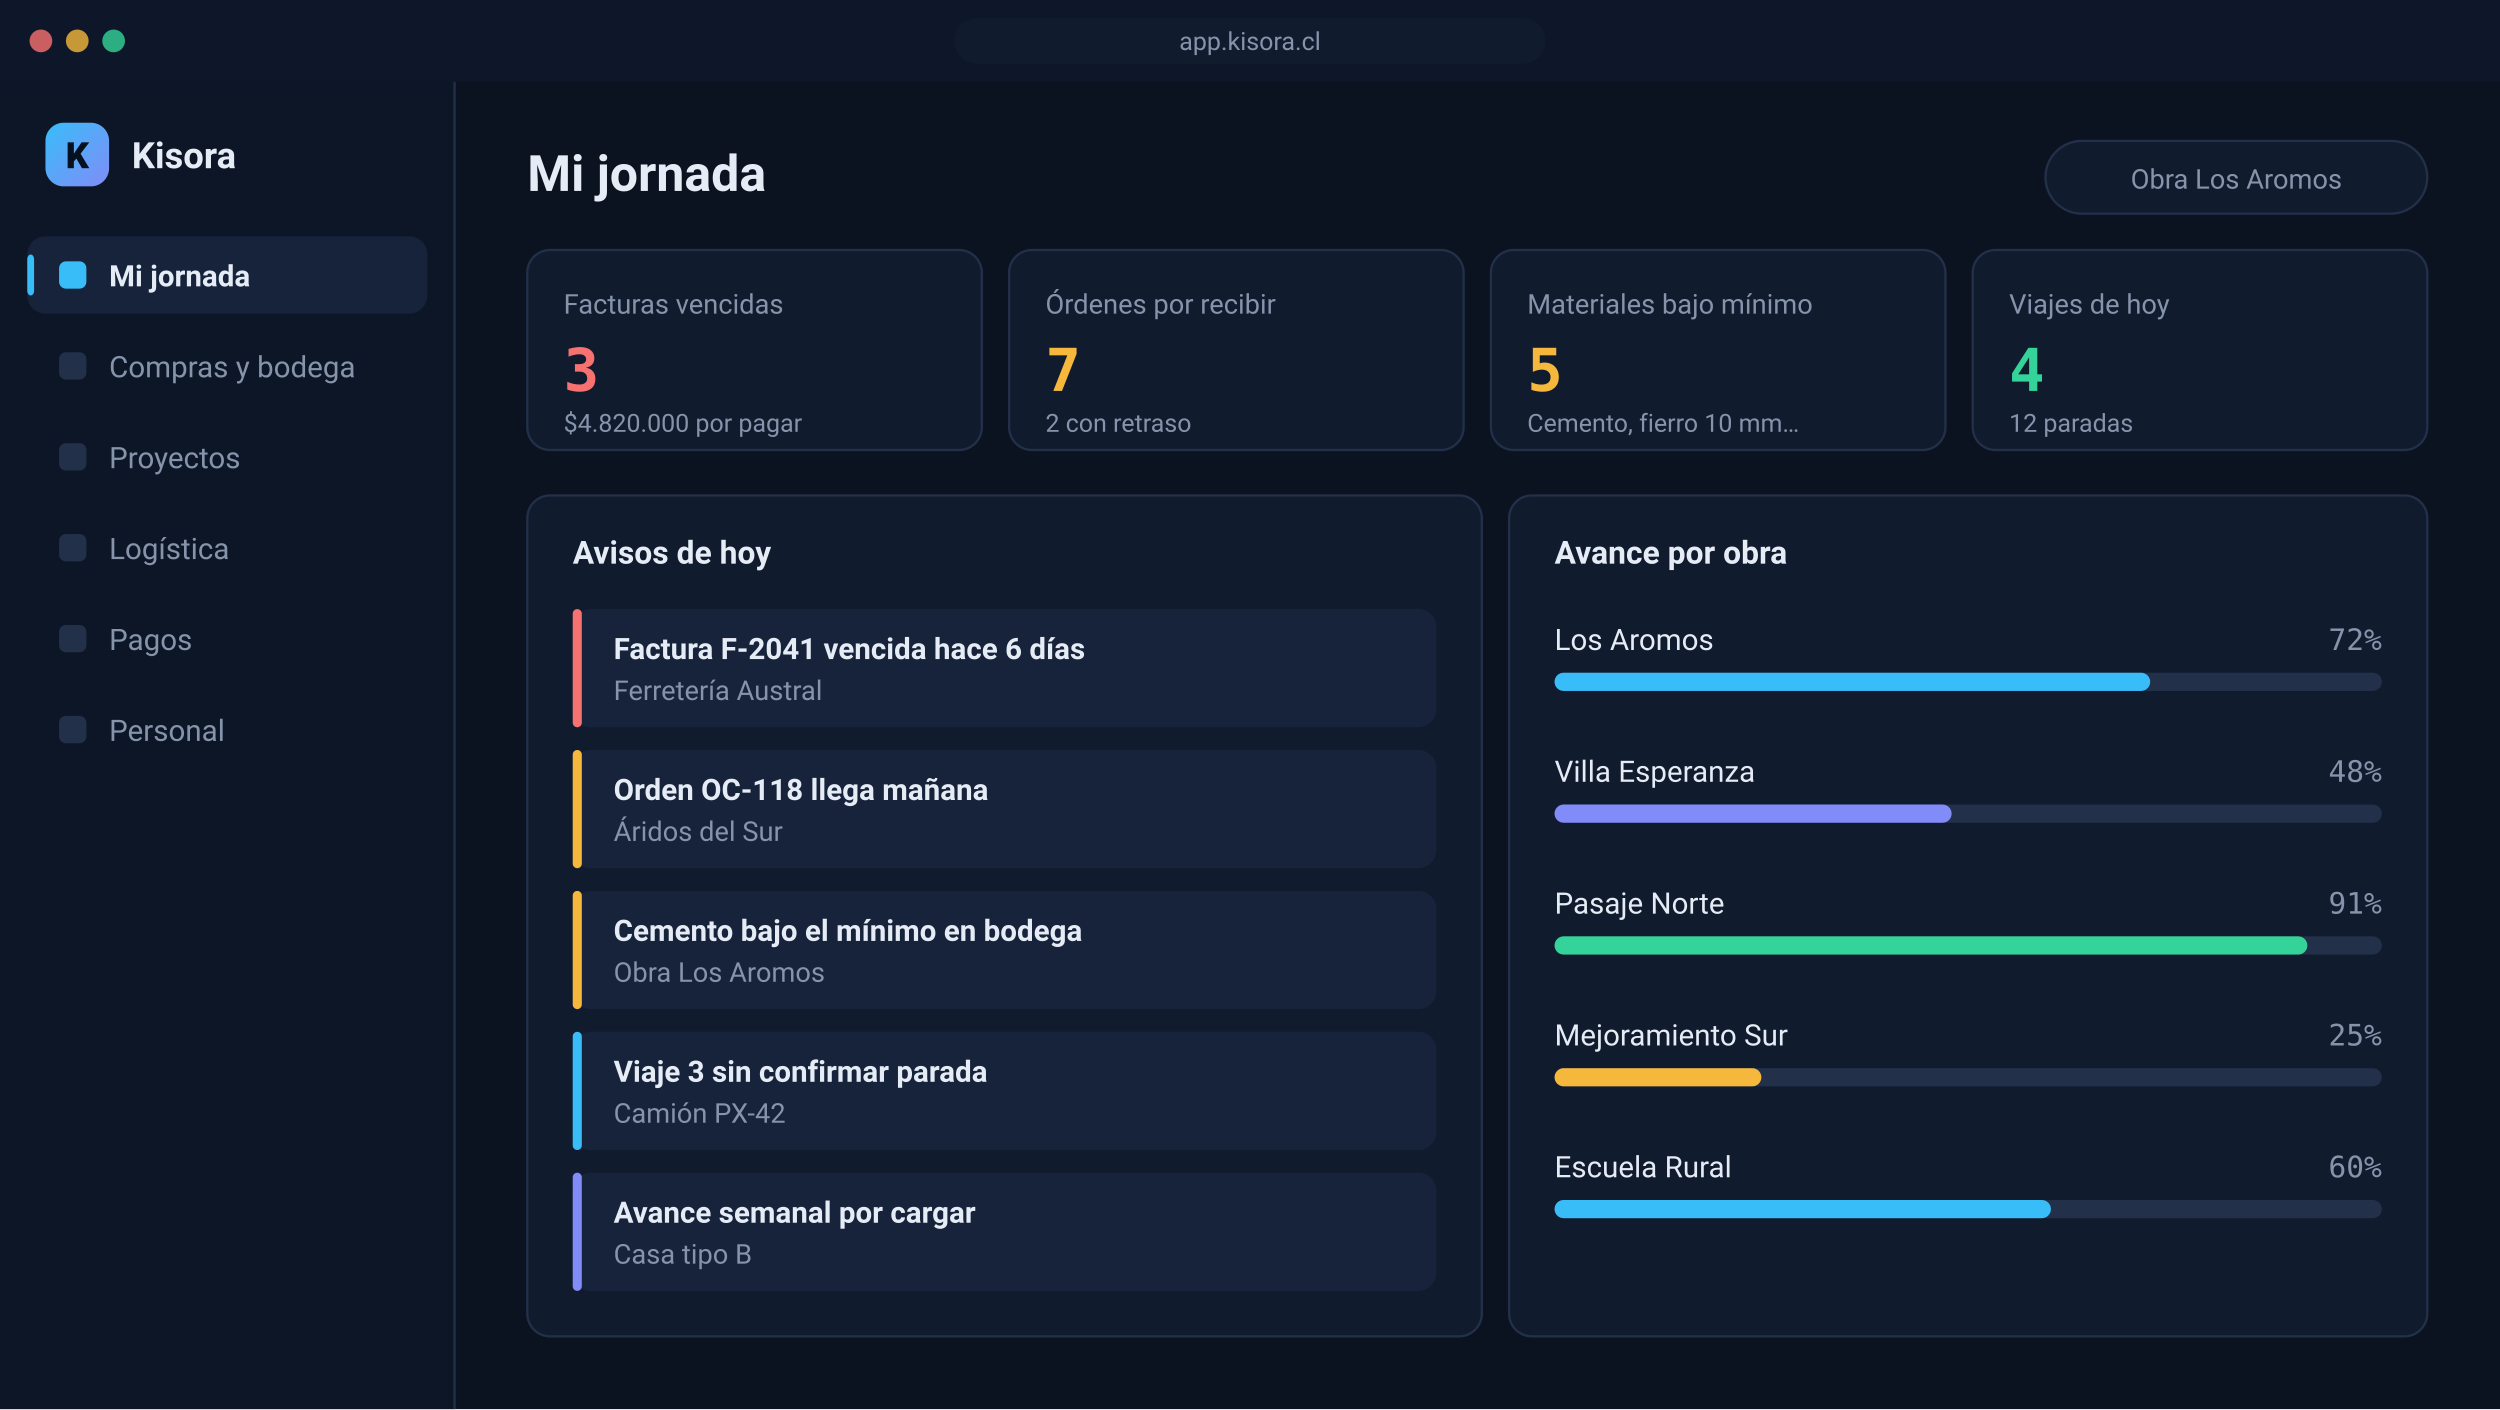
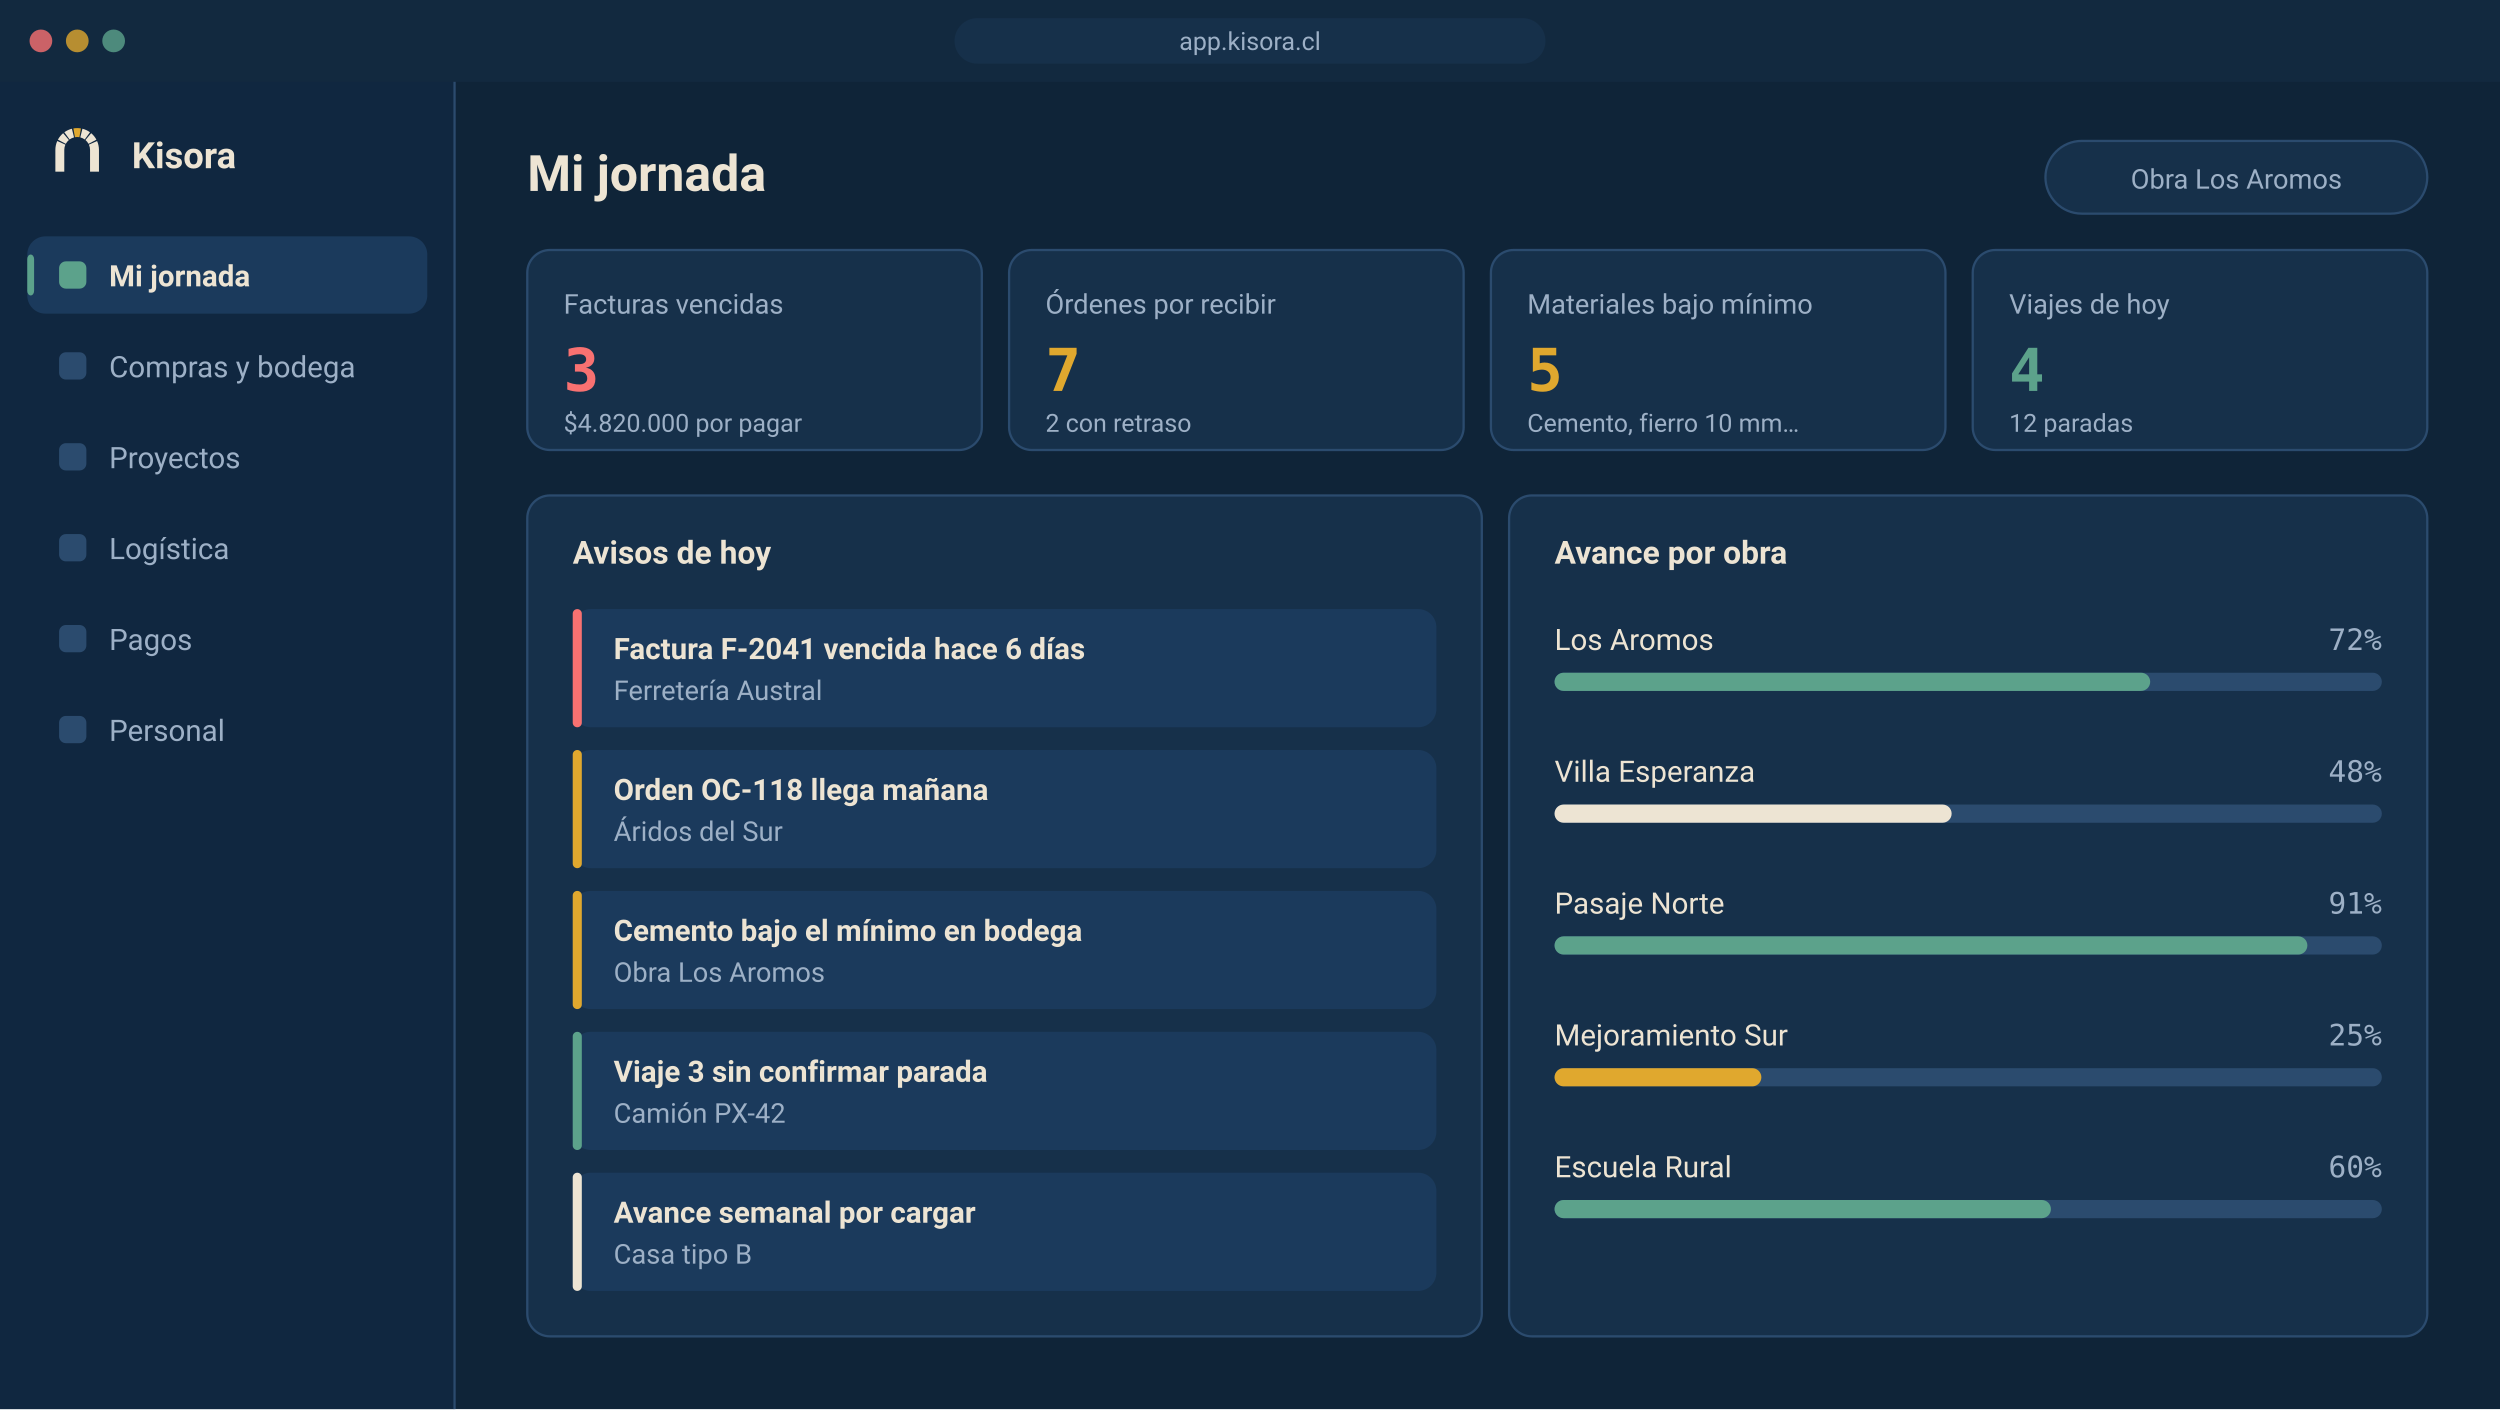
<svg xmlns="http://www.w3.org/2000/svg" viewBox="0 0 1100 620" width="1100" height="620">
-   <defs>
-     <linearGradient id="g" x1="0" y1="0" x2="1" y2="1">
-       <stop offset="0" stop-color="#38BDF8" />
-       <stop offset="1" stop-color="#818CF8" />
-     </linearGradient>
-   </defs>
-   <rect x="0" y="0" width="1100" height="620" rx="0" fill="#0B1220" />
-   <rect x="0" y="0" width="1100" height="36" rx="0" fill="#0E1729" />
+   <rect x="0" y="0" width="1100" height="620" rx="0" fill="#0F2438" />
+   <rect x="0" y="0" width="1100" height="36" rx="0" fill="#12293F" />
  <circle cx="18" cy="18" r="5" fill="#F87171" fill-opacity=".8" />
-   <circle cx="34" cy="18" r="5" fill="#F5B83D" fill-opacity=".8" />
-   <circle cx="50" cy="18" r="5" fill="#34D399" fill-opacity=".8" />
-   <rect x="420" y="8" width="260" height="20" rx="10" fill="#111B2E" />
-   <text x="550" y="22" font-size="11" fill="#8593AB" font-weight="400" text-anchor="middle" font-family="'Segoe UI',Roboto,Helvetica,Arial,sans-serif">app.kisora.cl</text>
-   <rect x="0" y="36" width="200" height="584" rx="0" fill="#0D1626" />
-   <line x1="200" y1="36" x2="200" y2="620" stroke="#22304A" />
-   <rect x="20" y="54" width="28" height="28" rx="8" fill="url(#g)" />
-   <text x="34" y="74" font-size="16" fill="#06101F" font-weight="800" text-anchor="middle" font-family="'Segoe UI',Roboto,Helvetica,Arial,sans-serif">K</text>
-   <text x="58" y="74" font-size="16" fill="#E6ECF5" font-weight="700" text-anchor="start" font-family="'Segoe UI',Roboto,Helvetica,Arial,sans-serif">Kisora</text>
-   <rect x="12" y="104" width="176" height="34" rx="8" fill="#16233B" />
-   <rect x="12" y="112" width="3" height="18" rx="2" fill="#38BDF8" />
-   <rect x="26" y="115" width="12" height="12" rx="3" fill="#38BDF8" />
-   <text x="48" y="126" font-size="13" fill="#E6ECF5" font-weight="600" text-anchor="start" font-family="'Segoe UI',Roboto,Helvetica,Arial,sans-serif">Mi jornada</text>
-   <rect x="26" y="155" width="12" height="12" rx="3" fill="#22304A" />
-   <text x="48" y="166" font-size="13" fill="#8593AB" font-weight="400" text-anchor="start" font-family="'Segoe UI',Roboto,Helvetica,Arial,sans-serif">Compras y bodega</text>
-   <rect x="26" y="195" width="12" height="12" rx="3" fill="#22304A" />
-   <text x="48" y="206" font-size="13" fill="#8593AB" font-weight="400" text-anchor="start" font-family="'Segoe UI',Roboto,Helvetica,Arial,sans-serif">Proyectos</text>
-   <rect x="26" y="235" width="12" height="12" rx="3" fill="#22304A" />
-   <text x="48" y="246" font-size="13" fill="#8593AB" font-weight="400" text-anchor="start" font-family="'Segoe UI',Roboto,Helvetica,Arial,sans-serif">Logística</text>
-   <rect x="26" y="275" width="12" height="12" rx="3" fill="#22304A" />
-   <text x="48" y="286" font-size="13" fill="#8593AB" font-weight="400" text-anchor="start" font-family="'Segoe UI',Roboto,Helvetica,Arial,sans-serif">Pagos</text>
-   <rect x="26" y="315" width="12" height="12" rx="3" fill="#22304A" />
-   <text x="48" y="326" font-size="13" fill="#8593AB" font-weight="400" text-anchor="start" font-family="'Segoe UI',Roboto,Helvetica,Arial,sans-serif">Personal</text>
-   <text x="232" y="84" font-size="22" fill="#E6ECF5" font-weight="700" text-anchor="start" font-family="'Segoe UI',Roboto,Helvetica,Arial,sans-serif">Mi jornada</text>
-   <rect x="900" y="62" width="168" height="32" rx="16" fill="#111B2E" stroke="#22304A" />
-   <text x="984" y="83" font-size="12" fill="#8593AB" font-weight="400" text-anchor="middle" font-family="'Segoe UI',Roboto,Helvetica,Arial,sans-serif">Obra Los Aromos</text>
-   <rect x="232" y="110" width="200" height="88" rx="10" fill="#111B2E" stroke="#22304A" />
-   <text x="248" y="138" font-size="12" fill="#8593AB" font-weight="400" text-anchor="start" font-family="'Segoe UI',Roboto,Helvetica,Arial,sans-serif">Facturas vencidas</text>
+   <circle cx="34" cy="18" r="5" fill="#E0A82E" fill-opacity=".8" />
+   <circle cx="50" cy="18" r="5" fill="#5CA28B" fill-opacity=".8" />
+   <rect x="420" y="8" width="260" height="20" rx="10" fill="#16304A" />
+   <text x="550" y="22" font-size="11" fill="#9DB0C6" font-weight="400" text-anchor="middle" font-family="'Segoe UI',Roboto,Helvetica,Arial,sans-serif">app.kisora.cl</text>
+   <rect x="0" y="36" width="200" height="584" rx="0" fill="#102740" />
+   <line x1="200" y1="36" x2="200" y2="620" stroke="#2B4B6E" />
+   <g transform="translate(20 52) scale(.109)">
+     <path fill="#E0A82E" d="M112.72 41.34A88 88 0 0 1 143.28 41.34L137.03 76.79A52 52 0 0 0 118.97 76.79Z" />
+     <path fill="#EDE4D3" d="M208.39 92.21A88 88 0 0 1 216 128L216 216L180 216L180 128A52 52 0 0 0 175.5 106.85Z" />
+     <path fill="#EDE4D3" d="M184.57 60.59A88 88 0 0 1 205.7 86.69L173.91 103.59A52 52 0 0 0 161.42 88.17Z" />
+     <path fill="#EDE4D3" d="M149.29 42.61A88 88 0 0 1 179.73 56.81L158.56 85.93A52 52 0 0 0 140.58 77.54Z" />
+     <path fill="#EDE4D3" d="M47.61 92.21A88 88 0 0 0 40 128L40 216L76 216L76 128A52 52 0 0 1 80.5 106.85Z" />
+     <path fill="#EDE4D3" d="M71.43 60.59A88 88 0 0 0 50.3 86.69L82.09 103.59A52 52 0 0 1 94.58 88.17Z" />
+     <path fill="#EDE4D3" d="M106.71 42.61A88 88 0 0 0 76.27 56.81L97.44 85.93A52 52 0 0 1 115.42 77.54Z" />
+   </g>
+   <text x="58" y="74" font-size="16" fill="#EDE4D3" font-weight="700" font-family="'Segoe UI',Roboto,Helvetica,Arial,sans-serif">Kisora</text>
+   <rect x="12" y="104" width="176" height="34" rx="8" fill="#1B3A5C" />
+   <rect x="12" y="112" width="3" height="18" rx="2" fill="#5CA28B" />
+   <rect x="26" y="115" width="12" height="12" rx="3" fill="#5CA28B" />
+   <text x="48" y="126" font-size="13" fill="#EDE4D3" font-weight="600" text-anchor="start" font-family="'Segoe UI',Roboto,Helvetica,Arial,sans-serif">Mi jornada</text>
+   <rect x="26" y="155" width="12" height="12" rx="3" fill="#2B4B6E" />
+   <text x="48" y="166" font-size="13" fill="#9DB0C6" font-weight="400" text-anchor="start" font-family="'Segoe UI',Roboto,Helvetica,Arial,sans-serif">Compras y bodega</text>
+   <rect x="26" y="195" width="12" height="12" rx="3" fill="#2B4B6E" />
+   <text x="48" y="206" font-size="13" fill="#9DB0C6" font-weight="400" text-anchor="start" font-family="'Segoe UI',Roboto,Helvetica,Arial,sans-serif">Proyectos</text>
+   <rect x="26" y="235" width="12" height="12" rx="3" fill="#2B4B6E" />
+   <text x="48" y="246" font-size="13" fill="#9DB0C6" font-weight="400" text-anchor="start" font-family="'Segoe UI',Roboto,Helvetica,Arial,sans-serif">Logística</text>
+   <rect x="26" y="275" width="12" height="12" rx="3" fill="#2B4B6E" />
+   <text x="48" y="286" font-size="13" fill="#9DB0C6" font-weight="400" text-anchor="start" font-family="'Segoe UI',Roboto,Helvetica,Arial,sans-serif">Pagos</text>
+   <rect x="26" y="315" width="12" height="12" rx="3" fill="#2B4B6E" />
+   <text x="48" y="326" font-size="13" fill="#9DB0C6" font-weight="400" text-anchor="start" font-family="'Segoe UI',Roboto,Helvetica,Arial,sans-serif">Personal</text>
+   <text x="232" y="84" font-size="22" fill="#EDE4D3" font-weight="700" text-anchor="start" font-family="'Segoe UI',Roboto,Helvetica,Arial,sans-serif">Mi jornada</text>
+   <rect x="900" y="62" width="168" height="32" rx="16" fill="#16304A" stroke="#2B4B6E" />
+   <text x="984" y="83" font-size="12" fill="#9DB0C6" font-weight="400" text-anchor="middle" font-family="'Segoe UI',Roboto,Helvetica,Arial,sans-serif">Obra Los Aromos</text>
+   <rect x="232" y="110" width="200" height="88" rx="10" fill="#16304A" stroke="#2B4B6E" />
+   <text x="248" y="138" font-size="12" fill="#9DB0C6" font-weight="400" text-anchor="start" font-family="'Segoe UI',Roboto,Helvetica,Arial,sans-serif">Facturas vencidas</text>
  <text x="248" y="172" font-size="26" fill="#F87171" font-weight="700" text-anchor="start" font-family="ui-monospace,Consolas,Menlo,monospace">3</text>
-   <text x="248" y="190" font-size="11" fill="#8593AB" font-weight="400" text-anchor="start" font-family="'Segoe UI',Roboto,Helvetica,Arial,sans-serif">$4.820.000 por pagar</text>
-   <rect x="444" y="110" width="200" height="88" rx="10" fill="#111B2E" stroke="#22304A" />
-   <text x="460" y="138" font-size="12" fill="#8593AB" font-weight="400" text-anchor="start" font-family="'Segoe UI',Roboto,Helvetica,Arial,sans-serif">Órdenes por recibir</text>
-   <text x="460" y="172" font-size="26" fill="#F5B83D" font-weight="700" text-anchor="start" font-family="ui-monospace,Consolas,Menlo,monospace">7</text>
-   <text x="460" y="190" font-size="11" fill="#8593AB" font-weight="400" text-anchor="start" font-family="'Segoe UI',Roboto,Helvetica,Arial,sans-serif">2 con retraso</text>
-   <rect x="656" y="110" width="200" height="88" rx="10" fill="#111B2E" stroke="#22304A" />
-   <text x="672" y="138" font-size="12" fill="#8593AB" font-weight="400" text-anchor="start" font-family="'Segoe UI',Roboto,Helvetica,Arial,sans-serif">Materiales bajo mínimo</text>
-   <text x="672" y="172" font-size="26" fill="#F5B83D" font-weight="700" text-anchor="start" font-family="ui-monospace,Consolas,Menlo,monospace">5</text>
-   <text x="672" y="190" font-size="11" fill="#8593AB" font-weight="400" text-anchor="start" font-family="'Segoe UI',Roboto,Helvetica,Arial,sans-serif">Cemento, fierro 10 mm…</text>
-   <rect x="868" y="110" width="200" height="88" rx="10" fill="#111B2E" stroke="#22304A" />
-   <text x="884" y="138" font-size="12" fill="#8593AB" font-weight="400" text-anchor="start" font-family="'Segoe UI',Roboto,Helvetica,Arial,sans-serif">Viajes de hoy</text>
-   <text x="884" y="172" font-size="26" fill="#34D399" font-weight="700" text-anchor="start" font-family="ui-monospace,Consolas,Menlo,monospace">4</text>
-   <text x="884" y="190" font-size="11" fill="#8593AB" font-weight="400" text-anchor="start" font-family="'Segoe UI',Roboto,Helvetica,Arial,sans-serif">12 paradas</text>
-   <rect x="232" y="218" width="420" height="370" rx="10" fill="#111B2E" stroke="#22304A" />
-   <text x="252" y="248" font-size="14" fill="#E6ECF5" font-weight="700" text-anchor="start" font-family="'Segoe UI',Roboto,Helvetica,Arial,sans-serif">Avisos de hoy</text>
-   <rect x="252" y="268" width="380" height="52" rx="8" fill="#16233B" />
+   <text x="248" y="190" font-size="11" fill="#9DB0C6" font-weight="400" text-anchor="start" font-family="'Segoe UI',Roboto,Helvetica,Arial,sans-serif">$4.820.000 por pagar</text>
+   <rect x="444" y="110" width="200" height="88" rx="10" fill="#16304A" stroke="#2B4B6E" />
+   <text x="460" y="138" font-size="12" fill="#9DB0C6" font-weight="400" text-anchor="start" font-family="'Segoe UI',Roboto,Helvetica,Arial,sans-serif">Órdenes por recibir</text>
+   <text x="460" y="172" font-size="26" fill="#E0A82E" font-weight="700" text-anchor="start" font-family="ui-monospace,Consolas,Menlo,monospace">7</text>
+   <text x="460" y="190" font-size="11" fill="#9DB0C6" font-weight="400" text-anchor="start" font-family="'Segoe UI',Roboto,Helvetica,Arial,sans-serif">2 con retraso</text>
+   <rect x="656" y="110" width="200" height="88" rx="10" fill="#16304A" stroke="#2B4B6E" />
+   <text x="672" y="138" font-size="12" fill="#9DB0C6" font-weight="400" text-anchor="start" font-family="'Segoe UI',Roboto,Helvetica,Arial,sans-serif">Materiales bajo mínimo</text>
+   <text x="672" y="172" font-size="26" fill="#E0A82E" font-weight="700" text-anchor="start" font-family="ui-monospace,Consolas,Menlo,monospace">5</text>
+   <text x="672" y="190" font-size="11" fill="#9DB0C6" font-weight="400" text-anchor="start" font-family="'Segoe UI',Roboto,Helvetica,Arial,sans-serif">Cemento, fierro 10 mm…</text>
+   <rect x="868" y="110" width="200" height="88" rx="10" fill="#16304A" stroke="#2B4B6E" />
+   <text x="884" y="138" font-size="12" fill="#9DB0C6" font-weight="400" text-anchor="start" font-family="'Segoe UI',Roboto,Helvetica,Arial,sans-serif">Viajes de hoy</text>
+   <text x="884" y="172" font-size="26" fill="#5CA28B" font-weight="700" text-anchor="start" font-family="ui-monospace,Consolas,Menlo,monospace">4</text>
+   <text x="884" y="190" font-size="11" fill="#9DB0C6" font-weight="400" text-anchor="start" font-family="'Segoe UI',Roboto,Helvetica,Arial,sans-serif">12 paradas</text>
+   <rect x="232" y="218" width="420" height="370" rx="10" fill="#16304A" stroke="#2B4B6E" />
+   <text x="252" y="248" font-size="14" fill="#EDE4D3" font-weight="700" text-anchor="start" font-family="'Segoe UI',Roboto,Helvetica,Arial,sans-serif">Avisos de hoy</text>
+   <rect x="252" y="268" width="380" height="52" rx="8" fill="#1B3A5C" />
  <rect x="252" y="268" width="4" height="52" rx="2" fill="#F87171" />
-   <text x="270" y="290" font-size="13" fill="#E6ECF5" font-weight="600" text-anchor="start" font-family="'Segoe UI',Roboto,Helvetica,Arial,sans-serif">Factura F-2041 vencida hace 6 días</text>
-   <text x="270" y="308" font-size="12" fill="#8593AB" font-weight="400" text-anchor="start" font-family="'Segoe UI',Roboto,Helvetica,Arial,sans-serif">Ferretería Austral</text>
-   <rect x="252" y="330" width="380" height="52" rx="8" fill="#16233B" />
-   <rect x="252" y="330" width="4" height="52" rx="2" fill="#F5B83D" />
-   <text x="270" y="352" font-size="13" fill="#E6ECF5" font-weight="600" text-anchor="start" font-family="'Segoe UI',Roboto,Helvetica,Arial,sans-serif">Orden OC-118 llega mañana</text>
-   <text x="270" y="370" font-size="12" fill="#8593AB" font-weight="400" text-anchor="start" font-family="'Segoe UI',Roboto,Helvetica,Arial,sans-serif">Áridos del Sur</text>
-   <rect x="252" y="392" width="380" height="52" rx="8" fill="#16233B" />
-   <rect x="252" y="392" width="4" height="52" rx="2" fill="#F5B83D" />
-   <text x="270" y="414" font-size="13" fill="#E6ECF5" font-weight="600" text-anchor="start" font-family="'Segoe UI',Roboto,Helvetica,Arial,sans-serif">Cemento bajo el mínimo en bodega</text>
-   <text x="270" y="432" font-size="12" fill="#8593AB" font-weight="400" text-anchor="start" font-family="'Segoe UI',Roboto,Helvetica,Arial,sans-serif">Obra Los Aromos</text>
-   <rect x="252" y="454" width="380" height="52" rx="8" fill="#16233B" />
-   <rect x="252" y="454" width="4" height="52" rx="2" fill="#38BDF8" />
-   <text x="270" y="476" font-size="13" fill="#E6ECF5" font-weight="600" text-anchor="start" font-family="'Segoe UI',Roboto,Helvetica,Arial,sans-serif">Viaje 3 sin confirmar parada</text>
-   <text x="270" y="494" font-size="12" fill="#8593AB" font-weight="400" text-anchor="start" font-family="'Segoe UI',Roboto,Helvetica,Arial,sans-serif">Camión PX-42</text>
-   <rect x="252" y="516" width="380" height="52" rx="8" fill="#16233B" />
-   <rect x="252" y="516" width="4" height="52" rx="2" fill="#818CF8" />
-   <text x="270" y="538" font-size="13" fill="#E6ECF5" font-weight="600" text-anchor="start" font-family="'Segoe UI',Roboto,Helvetica,Arial,sans-serif">Avance semanal por cargar</text>
-   <text x="270" y="556" font-size="12" fill="#8593AB" font-weight="400" text-anchor="start" font-family="'Segoe UI',Roboto,Helvetica,Arial,sans-serif">Casa tipo B</text>
-   <rect x="664" y="218" width="404" height="370" rx="10" fill="#111B2E" stroke="#22304A" />
-   <text x="684" y="248" font-size="14" fill="#E6ECF5" font-weight="700" text-anchor="start" font-family="'Segoe UI',Roboto,Helvetica,Arial,sans-serif">Avance por obra</text>
-   <text x="684" y="286" font-size="13" fill="#E6ECF5" font-weight="400" text-anchor="start" font-family="'Segoe UI',Roboto,Helvetica,Arial,sans-serif">Los Aromos</text>
-   <text x="1048" y="286" font-size="13" fill="#8593AB" font-weight="400" text-anchor="end" font-family="ui-monospace,Consolas,Menlo,monospace">72%</text>
-   <rect x="684" y="296" width="364" height="8" rx="4" fill="#22304A" />
-   <rect x="684" y="296" width="262.08" height="8" rx="4" fill="#38BDF8" />
-   <text x="684" y="344" font-size="13" fill="#E6ECF5" font-weight="400" text-anchor="start" font-family="'Segoe UI',Roboto,Helvetica,Arial,sans-serif">Villa Esperanza</text>
-   <text x="1048" y="344" font-size="13" fill="#8593AB" font-weight="400" text-anchor="end" font-family="ui-monospace,Consolas,Menlo,monospace">48%</text>
-   <rect x="684" y="354" width="364" height="8" rx="4" fill="#22304A" />
-   <rect x="684" y="354" width="174.72" height="8" rx="4" fill="#818CF8" />
-   <text x="684" y="402" font-size="13" fill="#E6ECF5" font-weight="400" text-anchor="start" font-family="'Segoe UI',Roboto,Helvetica,Arial,sans-serif">Pasaje Norte</text>
-   <text x="1048" y="402" font-size="13" fill="#8593AB" font-weight="400" text-anchor="end" font-family="ui-monospace,Consolas,Menlo,monospace">91%</text>
-   <rect x="684" y="412" width="364" height="8" rx="4" fill="#22304A" />
-   <rect x="684" y="412" width="331.24" height="8" rx="4" fill="#34D399" />
-   <text x="684" y="460" font-size="13" fill="#E6ECF5" font-weight="400" text-anchor="start" font-family="'Segoe UI',Roboto,Helvetica,Arial,sans-serif">Mejoramiento Sur</text>
-   <text x="1048" y="460" font-size="13" fill="#8593AB" font-weight="400" text-anchor="end" font-family="ui-monospace,Consolas,Menlo,monospace">25%</text>
-   <rect x="684" y="470" width="364" height="8" rx="4" fill="#22304A" />
-   <rect x="684" y="470" width="91.0" height="8" rx="4" fill="#F5B83D" />
-   <text x="684" y="518" font-size="13" fill="#E6ECF5" font-weight="400" text-anchor="start" font-family="'Segoe UI',Roboto,Helvetica,Arial,sans-serif">Escuela Rural</text>
-   <text x="1048" y="518" font-size="13" fill="#8593AB" font-weight="400" text-anchor="end" font-family="ui-monospace,Consolas,Menlo,monospace">60%</text>
-   <rect x="684" y="528" width="364" height="8" rx="4" fill="#22304A" />
-   <rect x="684" y="528" width="218.4" height="8" rx="4" fill="#38BDF8" />
+   <text x="270" y="290" font-size="13" fill="#EDE4D3" font-weight="600" text-anchor="start" font-family="'Segoe UI',Roboto,Helvetica,Arial,sans-serif">Factura F-2041 vencida hace 6 días</text>
+   <text x="270" y="308" font-size="12" fill="#9DB0C6" font-weight="400" text-anchor="start" font-family="'Segoe UI',Roboto,Helvetica,Arial,sans-serif">Ferretería Austral</text>
+   <rect x="252" y="330" width="380" height="52" rx="8" fill="#1B3A5C" />
+   <rect x="252" y="330" width="4" height="52" rx="2" fill="#E0A82E" />
+   <text x="270" y="352" font-size="13" fill="#EDE4D3" font-weight="600" text-anchor="start" font-family="'Segoe UI',Roboto,Helvetica,Arial,sans-serif">Orden OC-118 llega mañana</text>
+   <text x="270" y="370" font-size="12" fill="#9DB0C6" font-weight="400" text-anchor="start" font-family="'Segoe UI',Roboto,Helvetica,Arial,sans-serif">Áridos del Sur</text>
+   <rect x="252" y="392" width="380" height="52" rx="8" fill="#1B3A5C" />
+   <rect x="252" y="392" width="4" height="52" rx="2" fill="#E0A82E" />
+   <text x="270" y="414" font-size="13" fill="#EDE4D3" font-weight="600" text-anchor="start" font-family="'Segoe UI',Roboto,Helvetica,Arial,sans-serif">Cemento bajo el mínimo en bodega</text>
+   <text x="270" y="432" font-size="12" fill="#9DB0C6" font-weight="400" text-anchor="start" font-family="'Segoe UI',Roboto,Helvetica,Arial,sans-serif">Obra Los Aromos</text>
+   <rect x="252" y="454" width="380" height="52" rx="8" fill="#1B3A5C" />
+   <rect x="252" y="454" width="4" height="52" rx="2" fill="#5CA28B" />
+   <text x="270" y="476" font-size="13" fill="#EDE4D3" font-weight="600" text-anchor="start" font-family="'Segoe UI',Roboto,Helvetica,Arial,sans-serif">Viaje 3 sin confirmar parada</text>
+   <text x="270" y="494" font-size="12" fill="#9DB0C6" font-weight="400" text-anchor="start" font-family="'Segoe UI',Roboto,Helvetica,Arial,sans-serif">Camión PX-42</text>
+   <rect x="252" y="516" width="380" height="52" rx="8" fill="#1B3A5C" />
+   <rect x="252" y="516" width="4" height="52" rx="2" fill="#EDE4D3" />
+   <text x="270" y="538" font-size="13" fill="#EDE4D3" font-weight="600" text-anchor="start" font-family="'Segoe UI',Roboto,Helvetica,Arial,sans-serif">Avance semanal por cargar</text>
+   <text x="270" y="556" font-size="12" fill="#9DB0C6" font-weight="400" text-anchor="start" font-family="'Segoe UI',Roboto,Helvetica,Arial,sans-serif">Casa tipo B</text>
+   <rect x="664" y="218" width="404" height="370" rx="10" fill="#16304A" stroke="#2B4B6E" />
+   <text x="684" y="248" font-size="14" fill="#EDE4D3" font-weight="700" text-anchor="start" font-family="'Segoe UI',Roboto,Helvetica,Arial,sans-serif">Avance por obra</text>
+   <text x="684" y="286" font-size="13" fill="#EDE4D3" font-weight="400" text-anchor="start" font-family="'Segoe UI',Roboto,Helvetica,Arial,sans-serif">Los Aromos</text>
+   <text x="1048" y="286" font-size="13" fill="#9DB0C6" font-weight="400" text-anchor="end" font-family="ui-monospace,Consolas,Menlo,monospace">72%</text>
+   <rect x="684" y="296" width="364" height="8" rx="4" fill="#2B4B6E" />
+   <rect x="684" y="296" width="262.08" height="8" rx="4" fill="#5CA28B" />
+   <text x="684" y="344" font-size="13" fill="#EDE4D3" font-weight="400" text-anchor="start" font-family="'Segoe UI',Roboto,Helvetica,Arial,sans-serif">Villa Esperanza</text>
+   <text x="1048" y="344" font-size="13" fill="#9DB0C6" font-weight="400" text-anchor="end" font-family="ui-monospace,Consolas,Menlo,monospace">48%</text>
+   <rect x="684" y="354" width="364" height="8" rx="4" fill="#2B4B6E" />
+   <rect x="684" y="354" width="174.72" height="8" rx="4" fill="#EDE4D3" />
+   <text x="684" y="402" font-size="13" fill="#EDE4D3" font-weight="400" text-anchor="start" font-family="'Segoe UI',Roboto,Helvetica,Arial,sans-serif">Pasaje Norte</text>
+   <text x="1048" y="402" font-size="13" fill="#9DB0C6" font-weight="400" text-anchor="end" font-family="ui-monospace,Consolas,Menlo,monospace">91%</text>
+   <rect x="684" y="412" width="364" height="8" rx="4" fill="#2B4B6E" />
+   <rect x="684" y="412" width="331.24" height="8" rx="4" fill="#5CA28B" />
+   <text x="684" y="460" font-size="13" fill="#EDE4D3" font-weight="400" text-anchor="start" font-family="'Segoe UI',Roboto,Helvetica,Arial,sans-serif">Mejoramiento Sur</text>
+   <text x="1048" y="460" font-size="13" fill="#9DB0C6" font-weight="400" text-anchor="end" font-family="ui-monospace,Consolas,Menlo,monospace">25%</text>
+   <rect x="684" y="470" width="364" height="8" rx="4" fill="#2B4B6E" />
+   <rect x="684" y="470" width="91.0" height="8" rx="4" fill="#E0A82E" />
+   <text x="684" y="518" font-size="13" fill="#EDE4D3" font-weight="400" text-anchor="start" font-family="'Segoe UI',Roboto,Helvetica,Arial,sans-serif">Escuela Rural</text>
+   <text x="1048" y="518" font-size="13" fill="#9DB0C6" font-weight="400" text-anchor="end" font-family="ui-monospace,Consolas,Menlo,monospace">60%</text>
+   <rect x="684" y="528" width="364" height="8" rx="4" fill="#2B4B6E" />
+   <rect x="684" y="528" width="218.4" height="8" rx="4" fill="#5CA28B" />
</svg>
